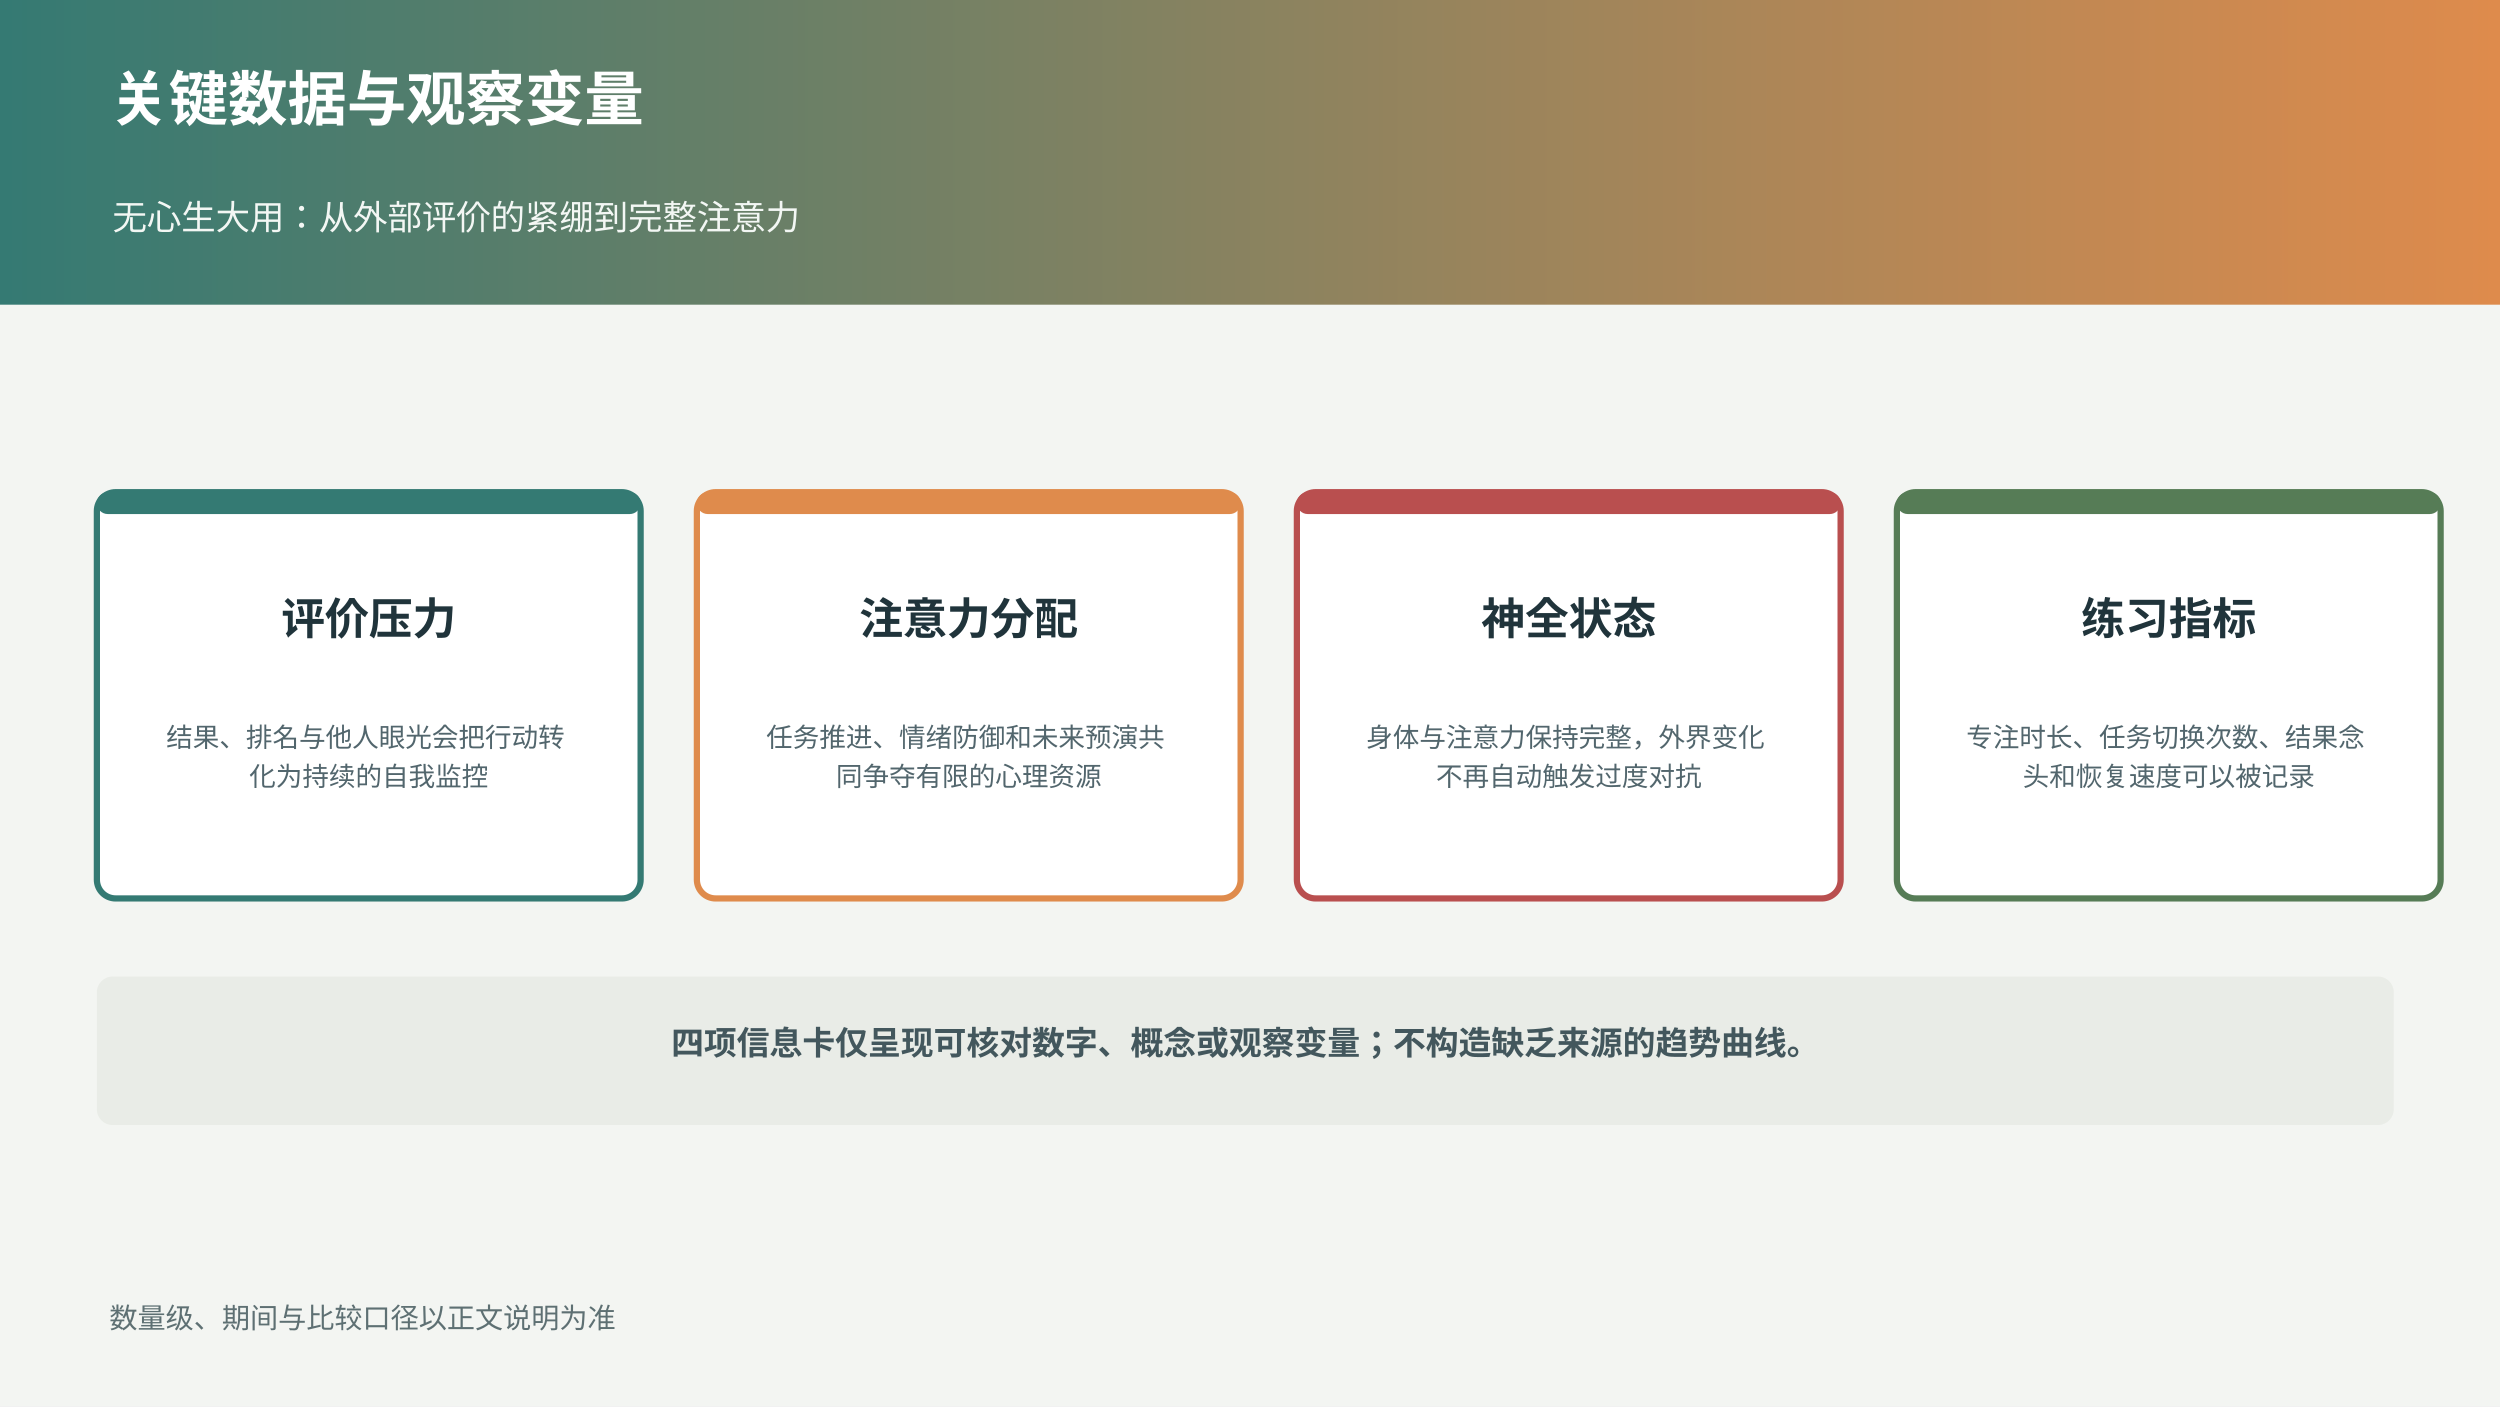
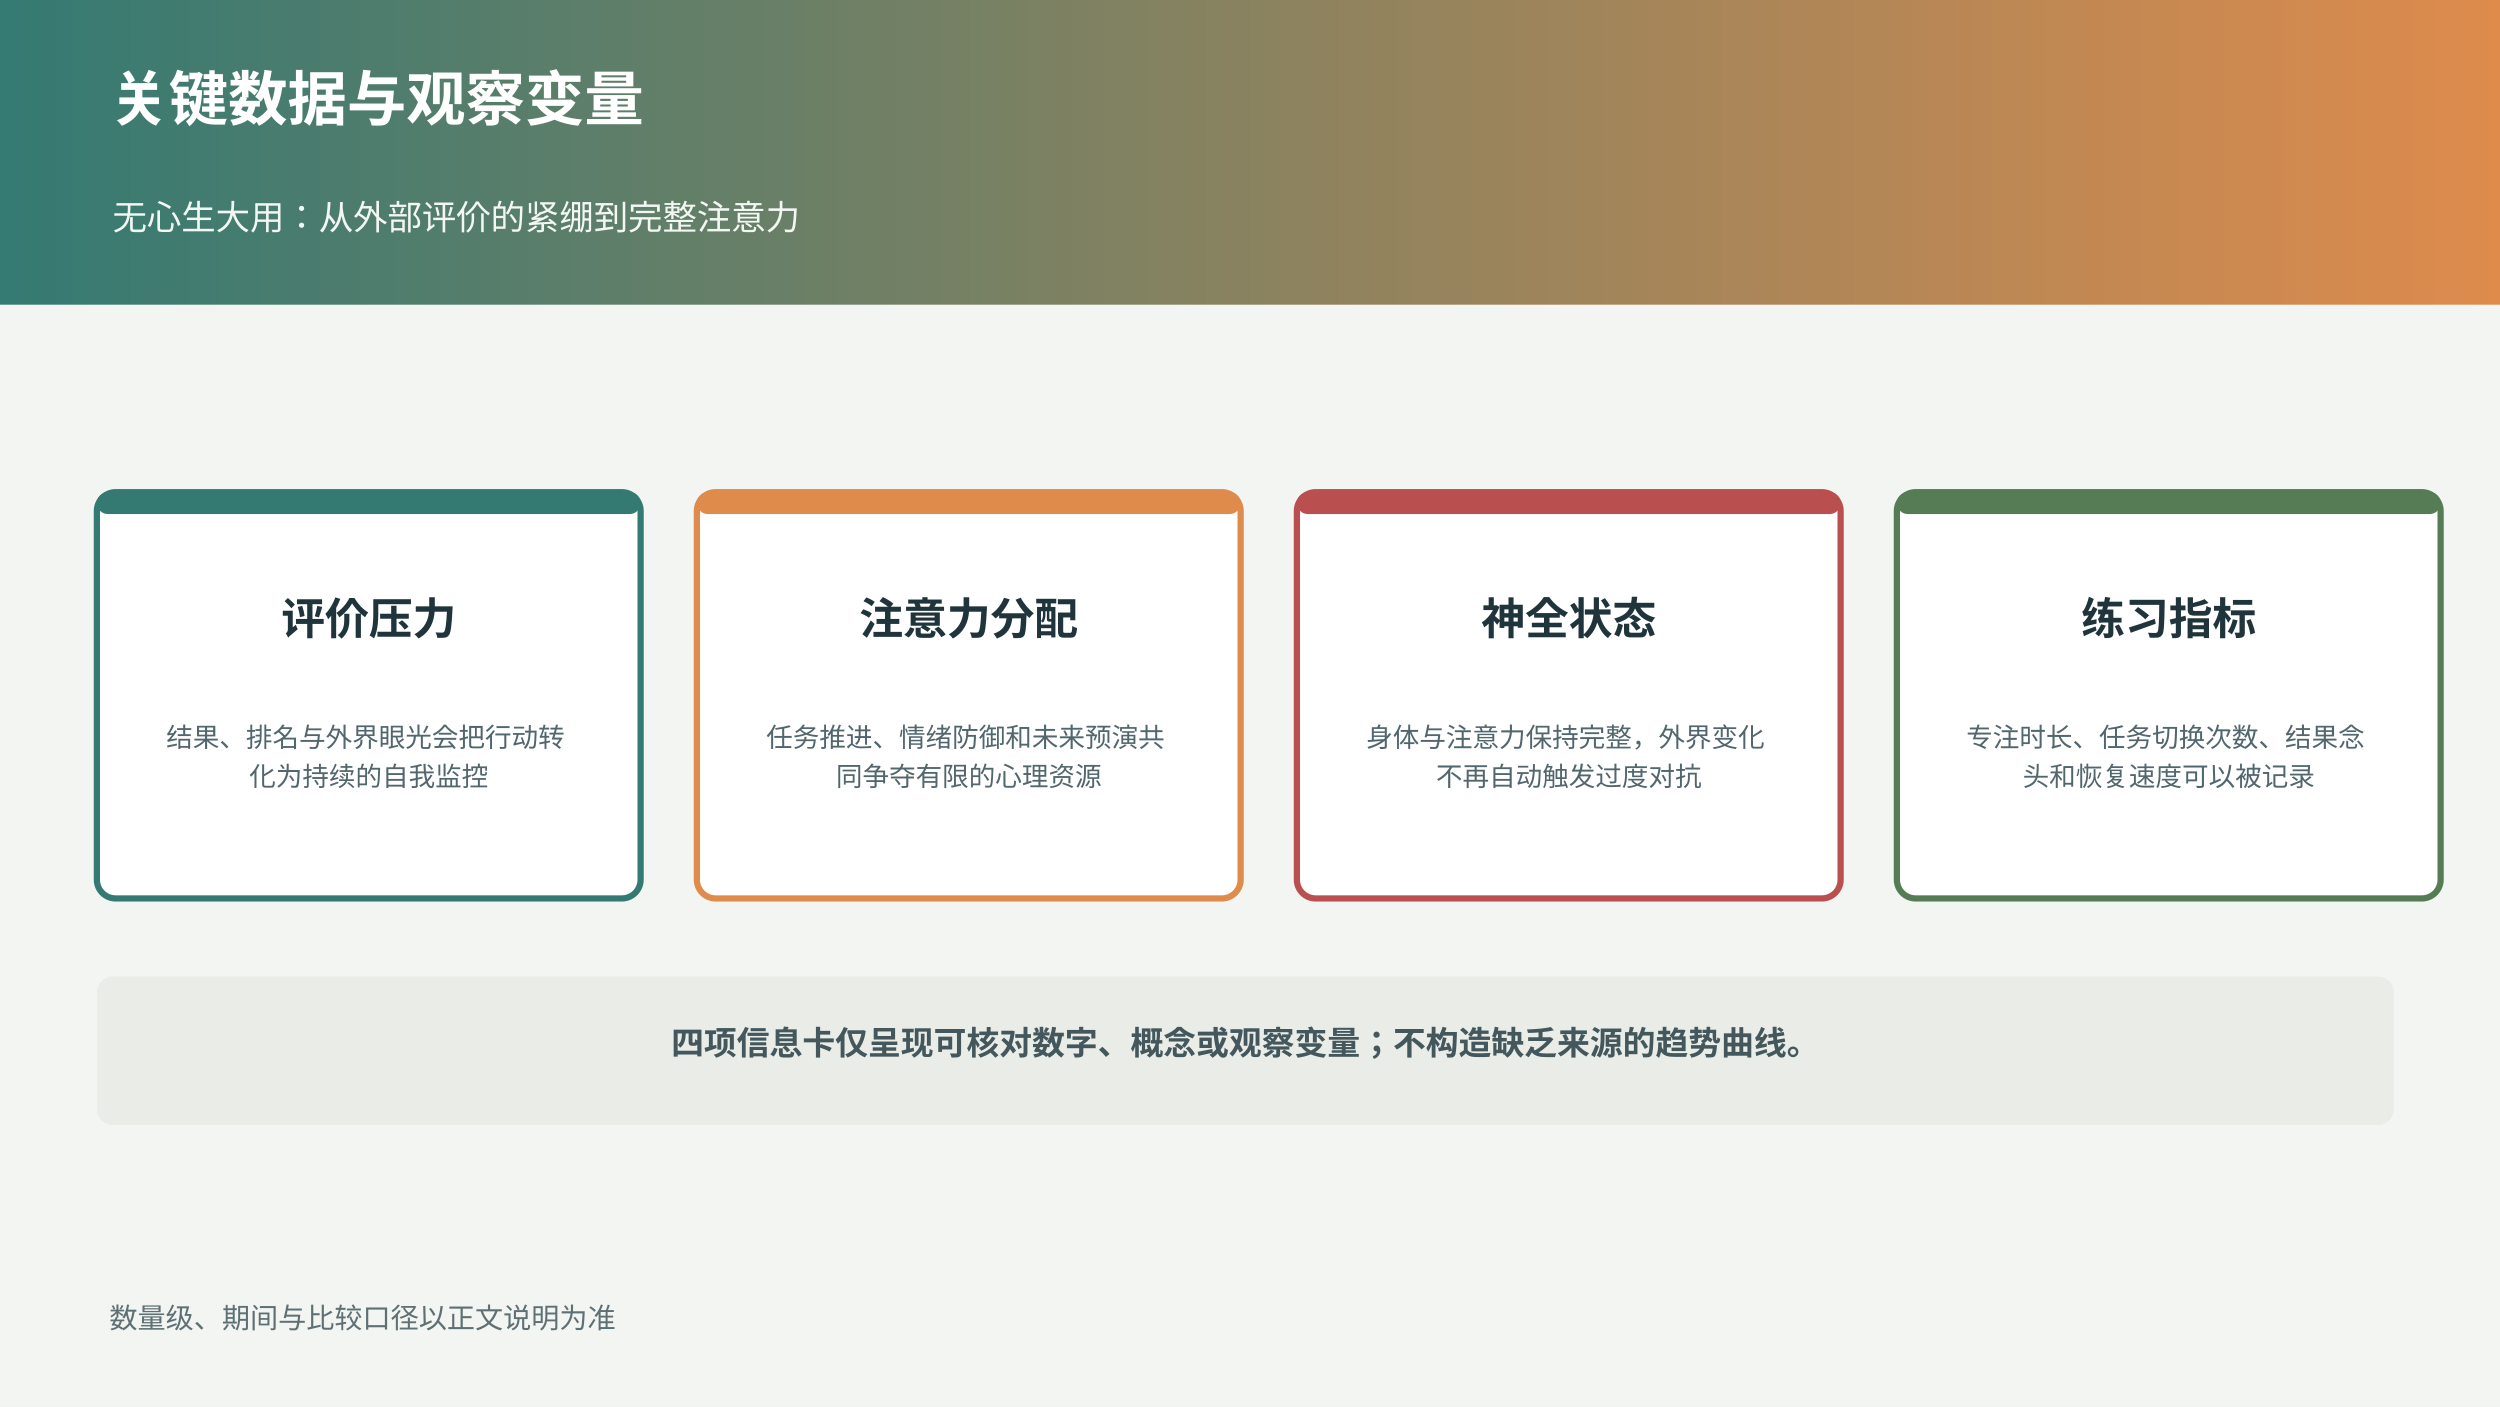
<svg xmlns="http://www.w3.org/2000/svg" width="1600" height="900" viewBox="0 0 1600 900" role="img">
  <defs>
    <linearGradient id="head" x1="0" x2="1">
      <stop stop-color="#347a73" />
      <stop offset="1" stop-color="#df8b4c" />
    </linearGradient>
    <marker id="arrow" markerWidth="12" markerHeight="12" refX="10" refY="6" orient="auto">
      <path d="M0 0L12 6L0 12Z" fill="#df8b4c" />
    </marker>
  </defs>
  <rect width="1600" height="900" fill="#f3f5f2" />
  <rect width="1600" height="195" fill="url(#head)" />
  <text x="70" y="77" text-anchor="start" font-size="38" font-weight="800" fill="#ffffff">
    <tspan x="70" y="77">关键数据与观察变量</tspan>
  </text>
  <text x="72" y="147" text-anchor="start" font-size="22" font-weight="500" fill="#f3f7f4">
    <tspan x="72" y="147">无心生大用：从外部评价的紧绷到完整注意力</tspan>
  </text>
  <rect x="62" y="315" width="348" height="260" rx="12" fill="#fff" stroke="#347a73" stroke-width="4" />
  <rect x="62" y="315" width="348" height="14" rx="7" fill="#347a73" />
  <text x="236" y="406" text-anchor="middle" font-size="28" font-weight="800" fill="#20343b">
    <tspan x="236" y="406">评价压力</tspan>
  </text>
  <text x="236" y="478" text-anchor="middle" font-size="17" font-weight="500" fill="#52666d">
-     <tspan x="236" y="478">结果、排名与他人眼光会把行动转</tspan>
+     <tspan x="236" y="478">结果、排名与外界眼光会把行动转</tspan>
    <tspan x="236" y="503">化为持续的自我监控</tspan>
  </text>
  <rect x="446" y="315" width="348" height="260" rx="12" fill="#fff" stroke="#df8b4c" stroke-width="4" />
  <rect x="446" y="315" width="348" height="14" rx="7" fill="#df8b4c" />
  <text x="620" y="406" text-anchor="middle" font-size="28" font-weight="800" fill="#20343b">
    <tspan x="620" y="406">注意力分配</tspan>
  </text>
  <text x="620" y="478" text-anchor="middle" font-size="17" font-weight="500" fill="#52666d">
    <tspan x="620" y="478">任务推进、情绪防御和未来预演共</tspan>
    <tspan x="620" y="503">同争夺有限的心理资源</tspan>
  </text>
  <rect x="830" y="315" width="348" height="260" rx="12" fill="#fff" stroke="#b94f4f" stroke-width="4" />
  <rect x="830" y="315" width="348" height="14" rx="7" fill="#b94f4f" />
  <text x="1004" y="406" text-anchor="middle" font-size="28" font-weight="800" fill="#20343b">
    <tspan x="1004" y="406">神全状态</tspan>
  </text>
  <text x="1004" y="478" text-anchor="middle" font-size="17" font-weight="500" fill="#52666d">
    <tspan x="1004" y="478">身体与注意力保持完整，外界变化</tspan>
    <tspan x="1004" y="503">不再自动触发过度对抗</tspan>
  </text>
  <rect x="1214" y="315" width="348" height="260" rx="12" fill="#fff" stroke="#567c56" stroke-width="4" />
  <rect x="1214" y="315" width="348" height="14" rx="7" fill="#567c56" />
  <text x="1388" y="406" text-anchor="middle" font-size="28" font-weight="800" fill="#20343b">
    <tspan x="1388" y="406">练习指标</tspan>
  </text>
  <text x="1388" y="478" text-anchor="middle" font-size="17" font-weight="500" fill="#52666d">
    <tspan x="1388" y="478">专注时长、任务切换次数、结果念</tspan>
    <tspan x="1388" y="503">头和恢复速度可以被记录</tspan>
  </text>
  <rect x="62" y="625" width="1470" height="95" rx="10" fill="#e9ece7" />
  <text x="797" y="675" text-anchor="middle" font-size="21" font-weight="550" fill="#43575d">
    <tspan x="797" y="675">四项信息卡仅呈现可核对数字、概念或观察变量；不构造缺乏来源的趋势曲线。</tspan>
  </text>
  <text x="70" y="850" font-size="18" fill="#5e7073">数量级、期间与比较口径以正文说明为准</text>
</svg>
